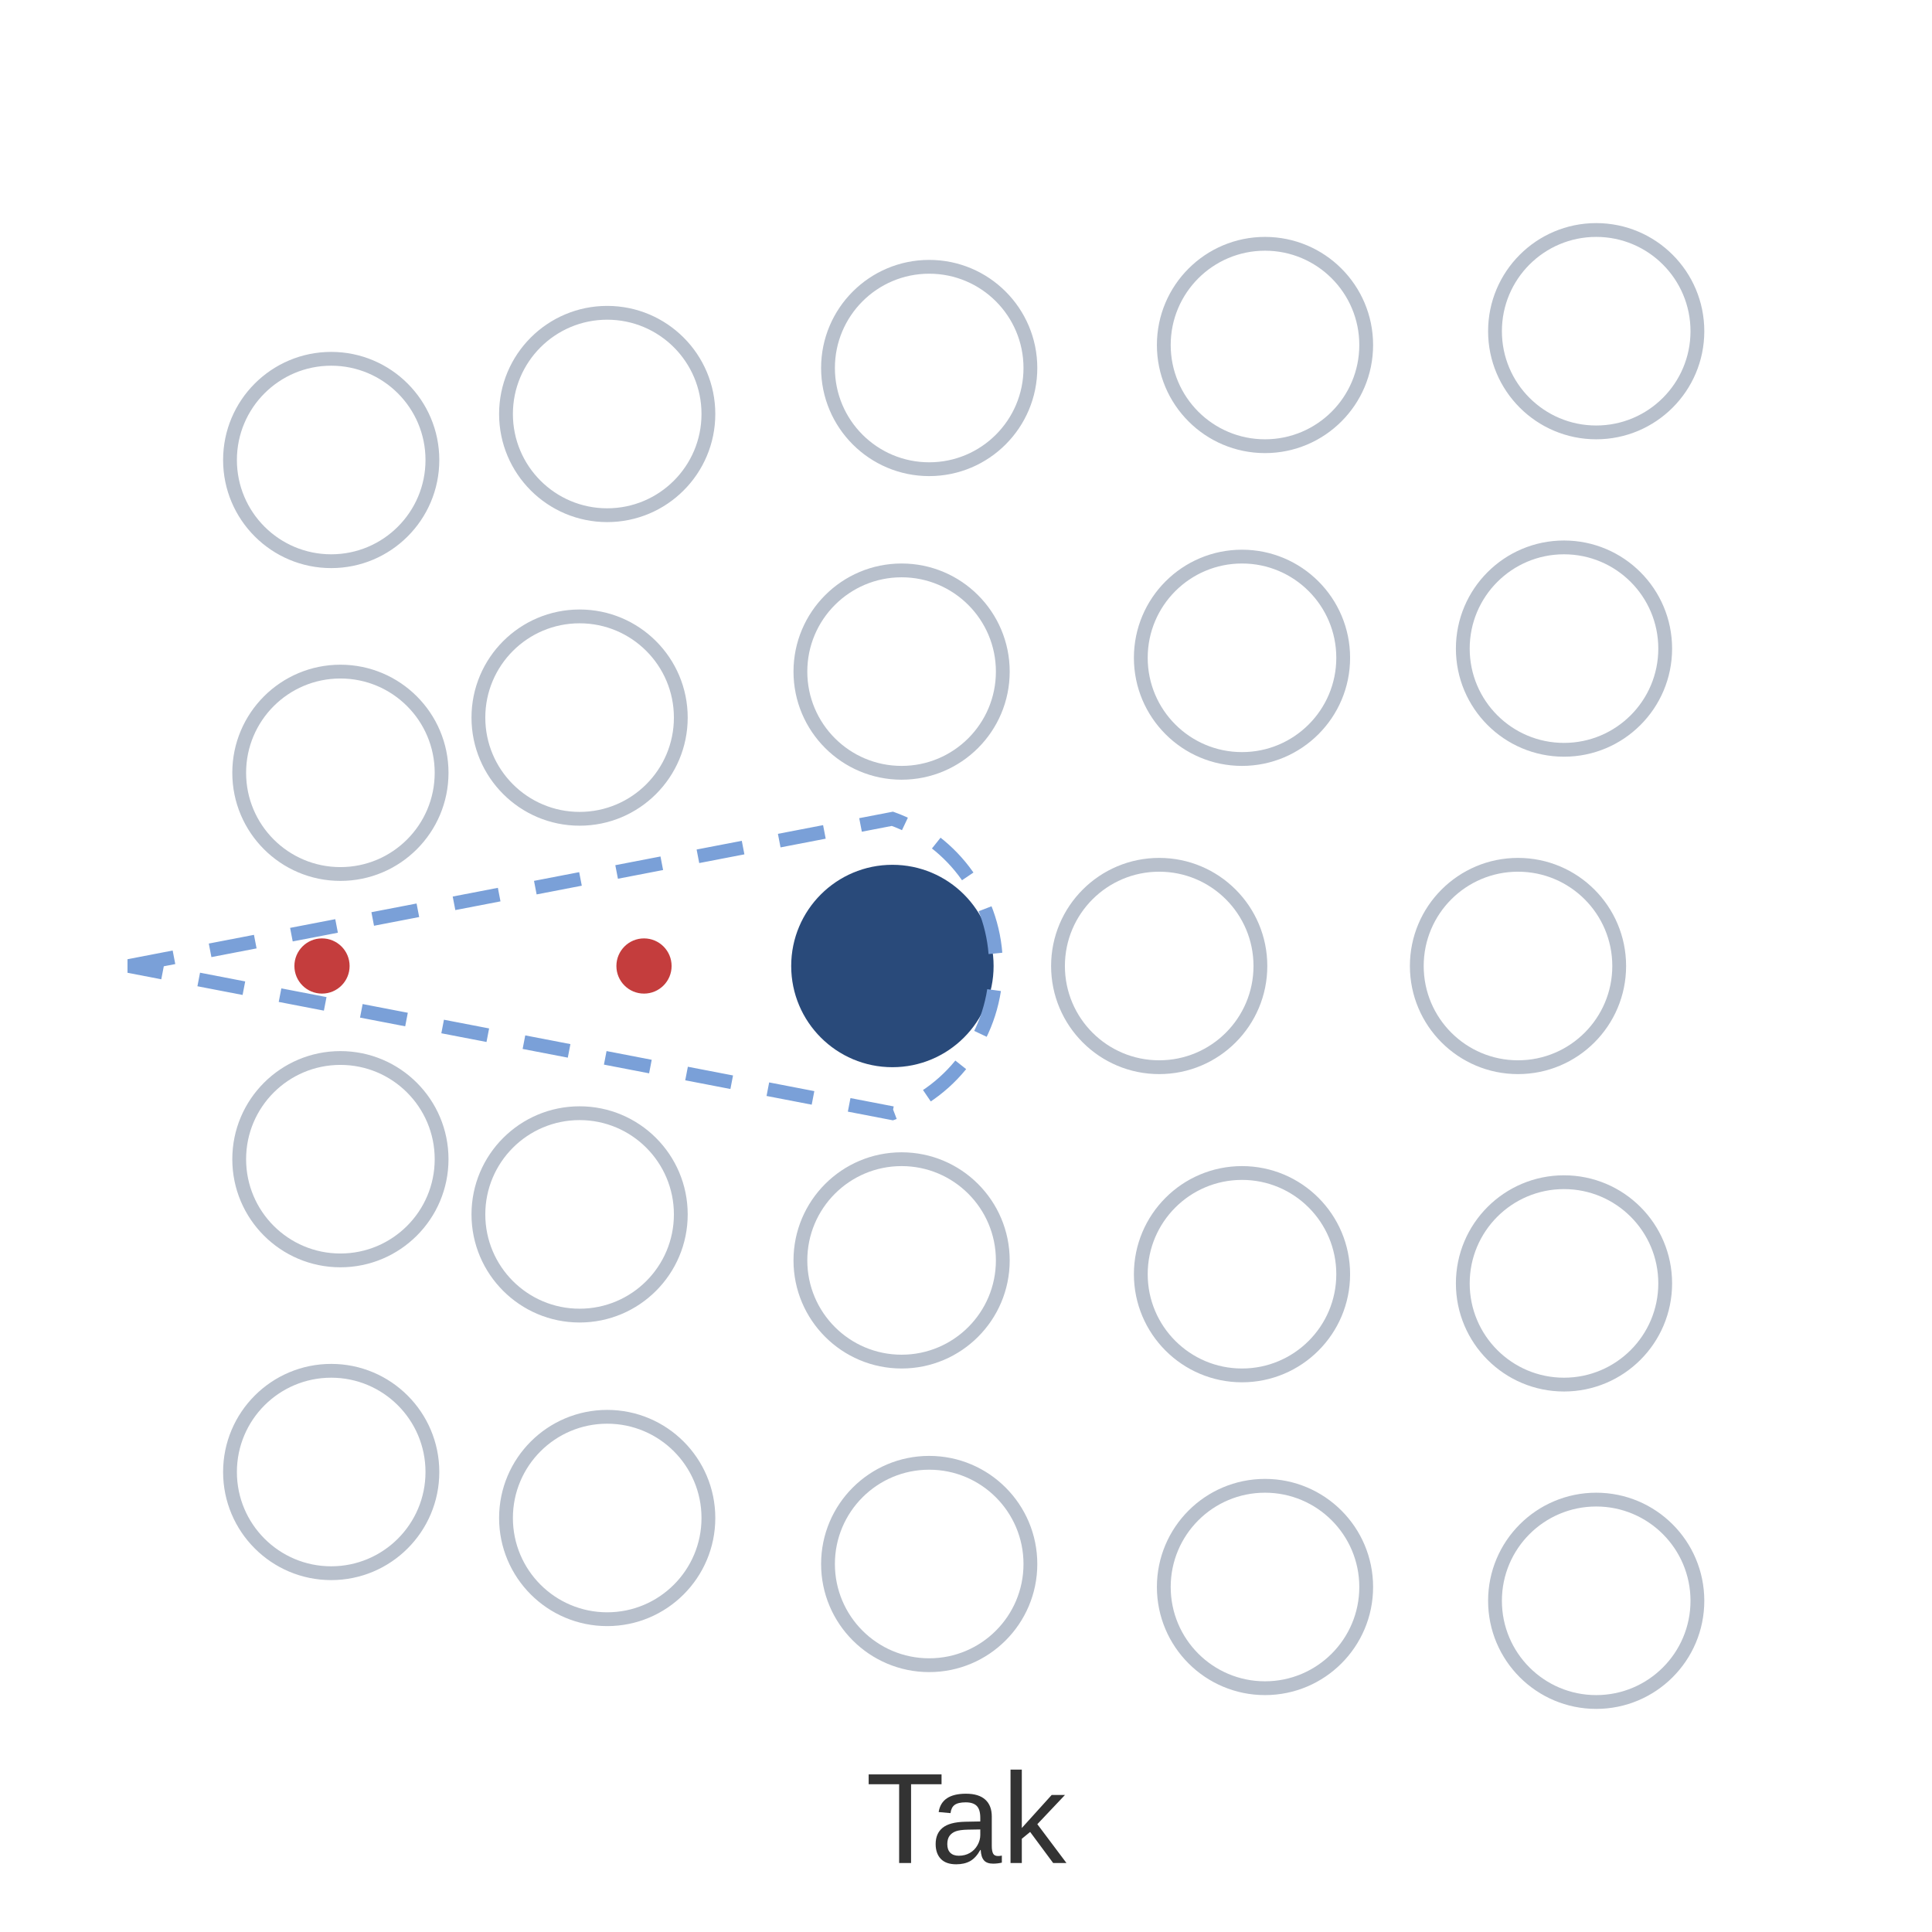
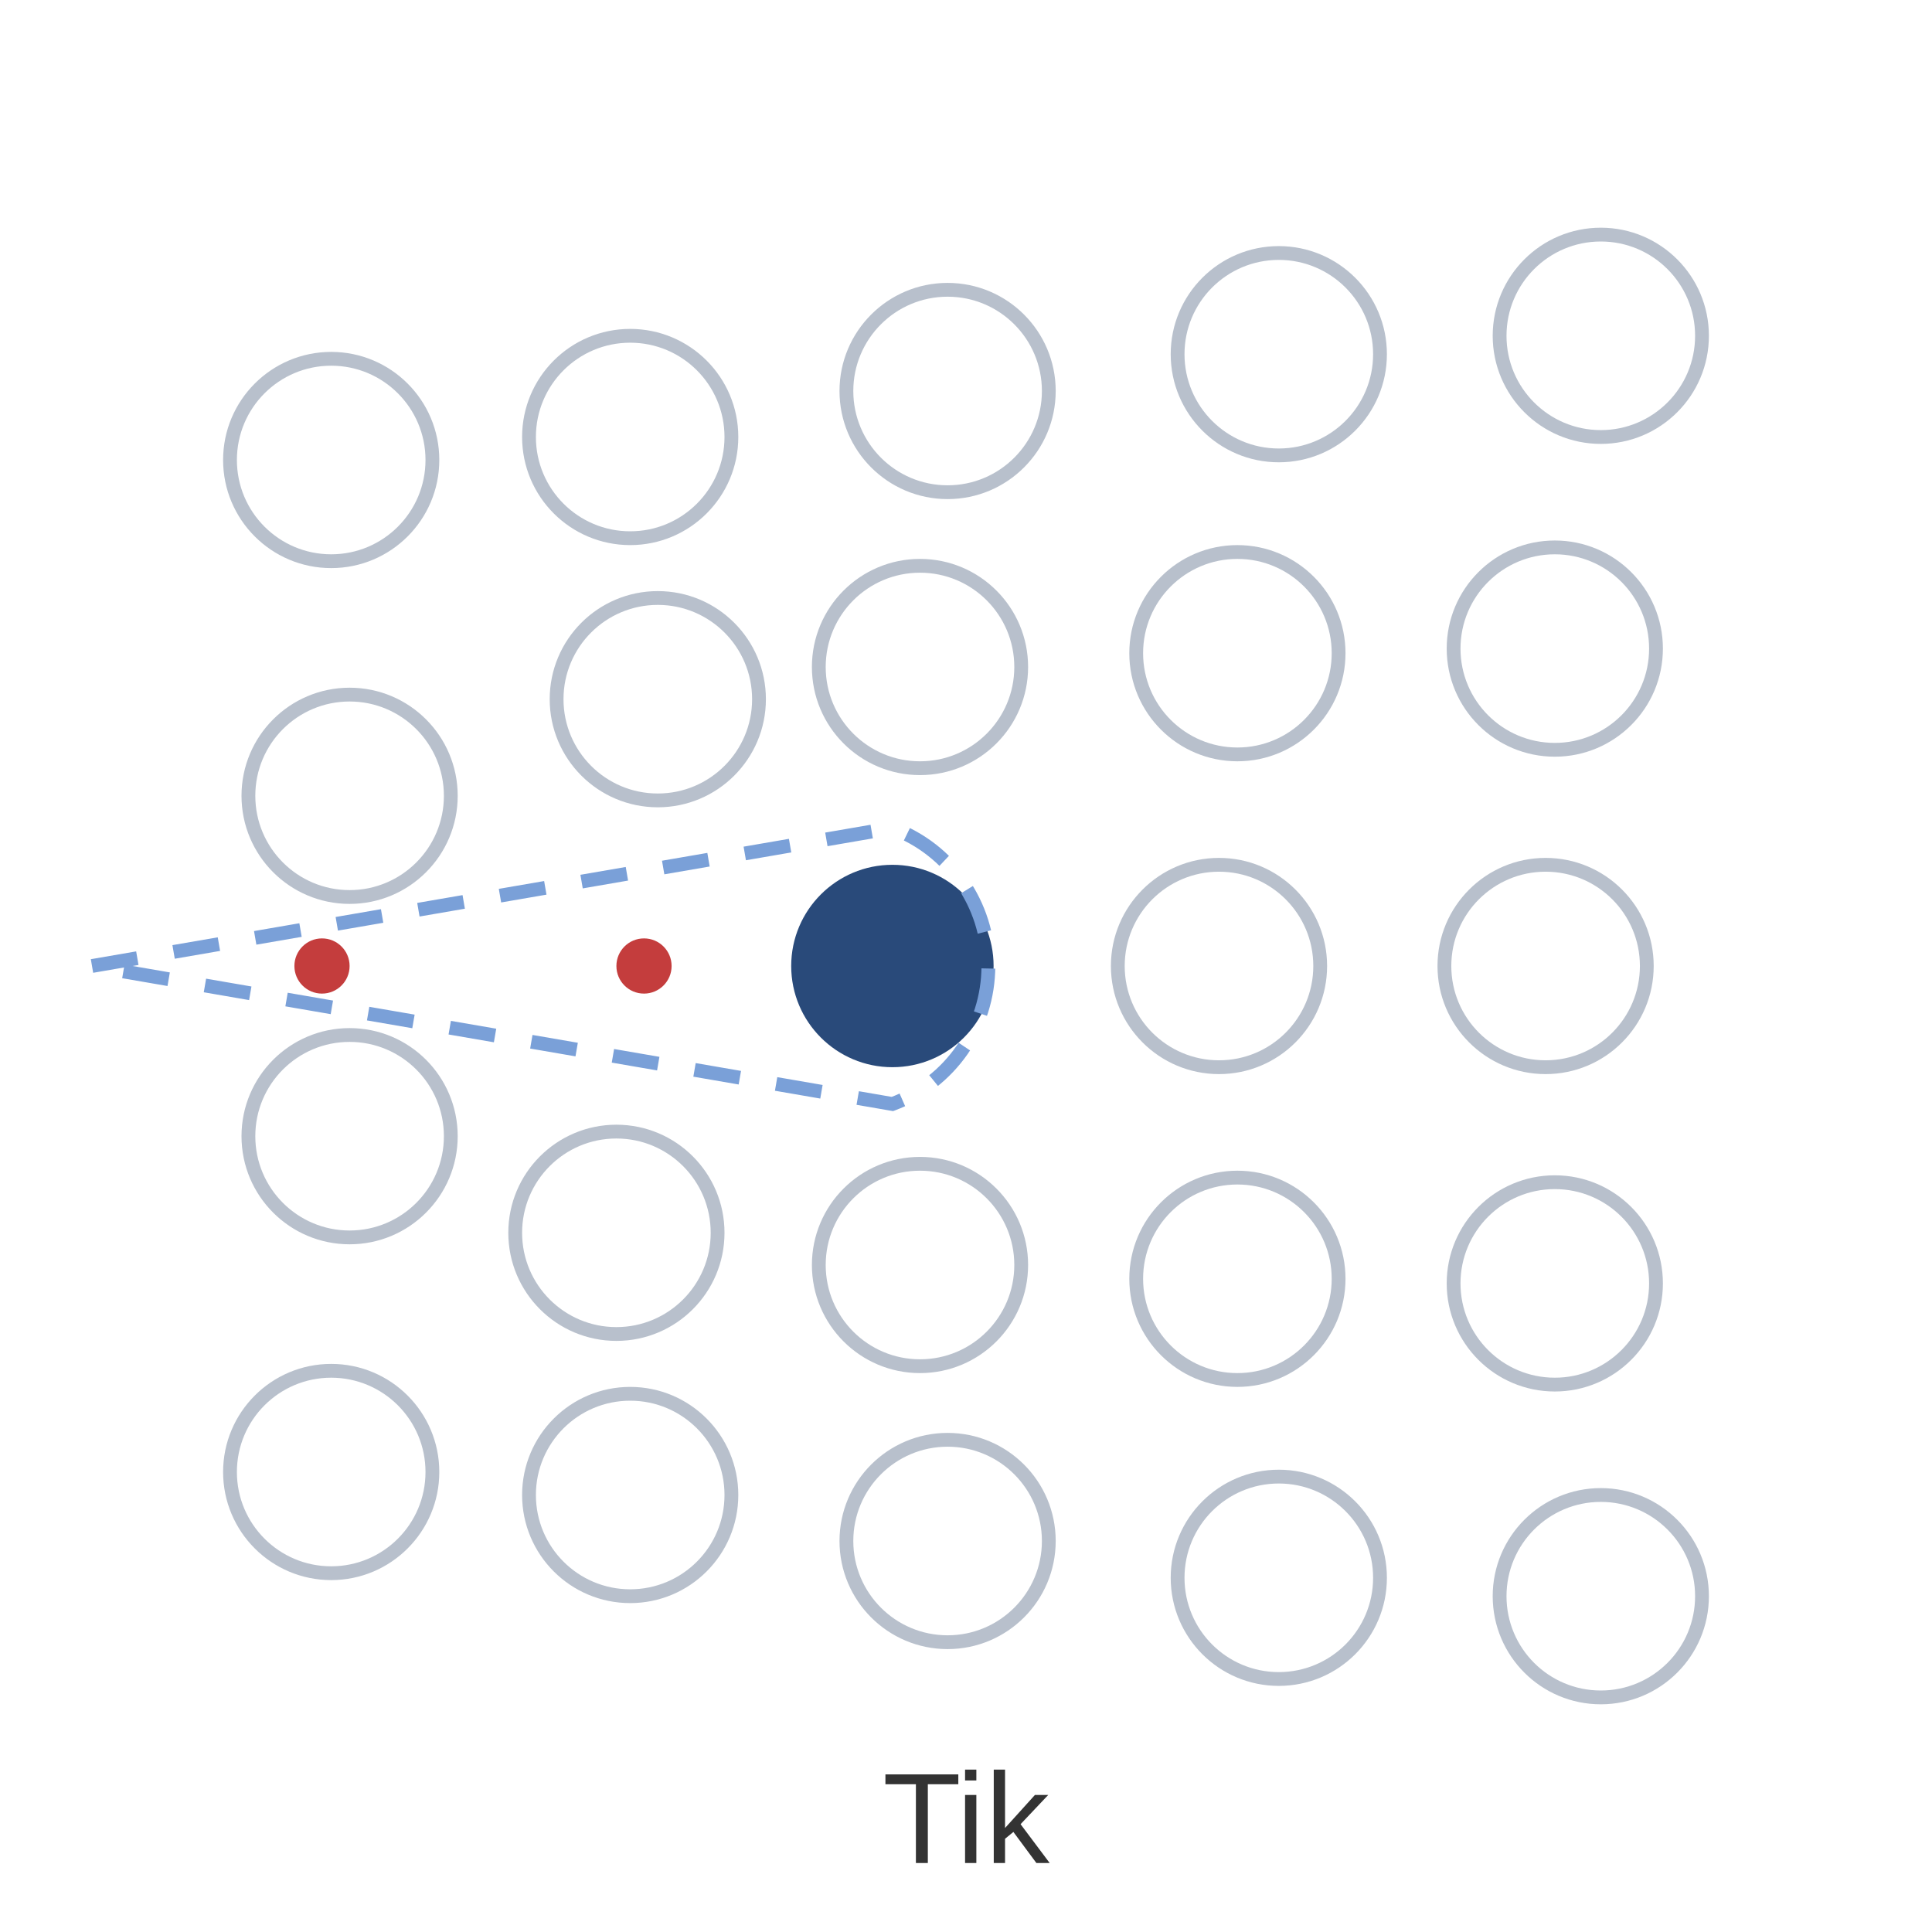
<svg xmlns="http://www.w3.org/2000/svg" width="420" height="420" viewBox="0 0 420 420">
  <rect width="100%" height="100%" fill="white" />
  <g fill="none" stroke="#b8c0cc" stroke-width="3">
    <circle cx="72" cy="100" r="22" />
-     <circle cx="132" cy="90" r="22" />
-     <circle cx="202" cy="80" r="22" />
-     <circle cx="275" cy="75" r="22" />
-     <circle cx="347" cy="72" r="22" />
-     <circle cx="74" cy="168" r="22" />
-     <circle cx="126" cy="156" r="22" />
-     <circle cx="196" cy="146" r="22" />
-     <circle cx="270" cy="143" r="22" />
-     <circle cx="340" cy="141" r="22" />
-     <circle cx="252" cy="210" r="22" />
-     <circle cx="330" cy="210" r="22" />
-     <circle cx="74" cy="252" r="22" />
-     <circle cx="126" cy="264" r="22" />
-     <circle cx="196" cy="274" r="22" />
-     <circle cx="270" cy="277" r="22" />
-     <circle cx="340" cy="279" r="22" />
+     <circle cx="137" cy="95" r="22" />
+     <circle cx="206" cy="85" r="22" />
+     <circle cx="278" cy="77" r="22" />
+     <circle cx="348" cy="73" r="22" />
+     <circle cx="76" cy="173" r="22" />
+     <circle cx="143" cy="152" r="22" />
+     <circle cx="200" cy="145" r="22" />
+     <circle cx="269" cy="142" r="22" />
+     <circle cx="338" cy="141" r="22" />
+     <circle cx="265" cy="210" r="22" />
+     <circle cx="336" cy="210" r="22" />
+     <circle cx="76" cy="247" r="22" />
+     <circle cx="134" cy="268" r="22" />
+     <circle cx="200" cy="275" r="22" />
+     <circle cx="269" cy="278" r="22" />
+     <circle cx="338" cy="279" r="22" />
    <circle cx="72" cy="320" r="22" />
-     <circle cx="132" cy="330" r="22" />
-     <circle cx="202" cy="340" r="22" />
-     <circle cx="275" cy="345" r="22" />
-     <circle cx="347" cy="348" r="22" />
+     <circle cx="137" cy="325" r="22" />
+     <circle cx="206" cy="335" r="22" />
+     <circle cx="278" cy="343" r="22" />
+     <circle cx="348" cy="347" r="22" />
  </g>
  <circle cx="194" cy="210" r="22" fill="#294a7a" />
+   <circle cx="140" cy="210" r="6" fill="#c43d3d" />
  <circle cx="70" cy="210" r="6" fill="#c43d3d" />
-   <circle cx="140" cy="210" r="6" fill="#c43d3d" />
-   <path d="     M 28 210     L 194 178     A 34 34 0 0 1 194 242     Z" fill="none" stroke="#7aa0d8" stroke-width="3" stroke-dasharray="10 8" />
+   <path d="   M 20 210   L 194 180   A 32 32 0 0 1 194 240   Z" fill="none" stroke="#7aa0d8" stroke-width="3" stroke-dasharray="10 8" />
  <text x="210" y="405" text-anchor="middle" font-family="Arial, sans-serif" font-size="28" fill="#333">
-     Tak
+     Tik
  </text>
</svg>
